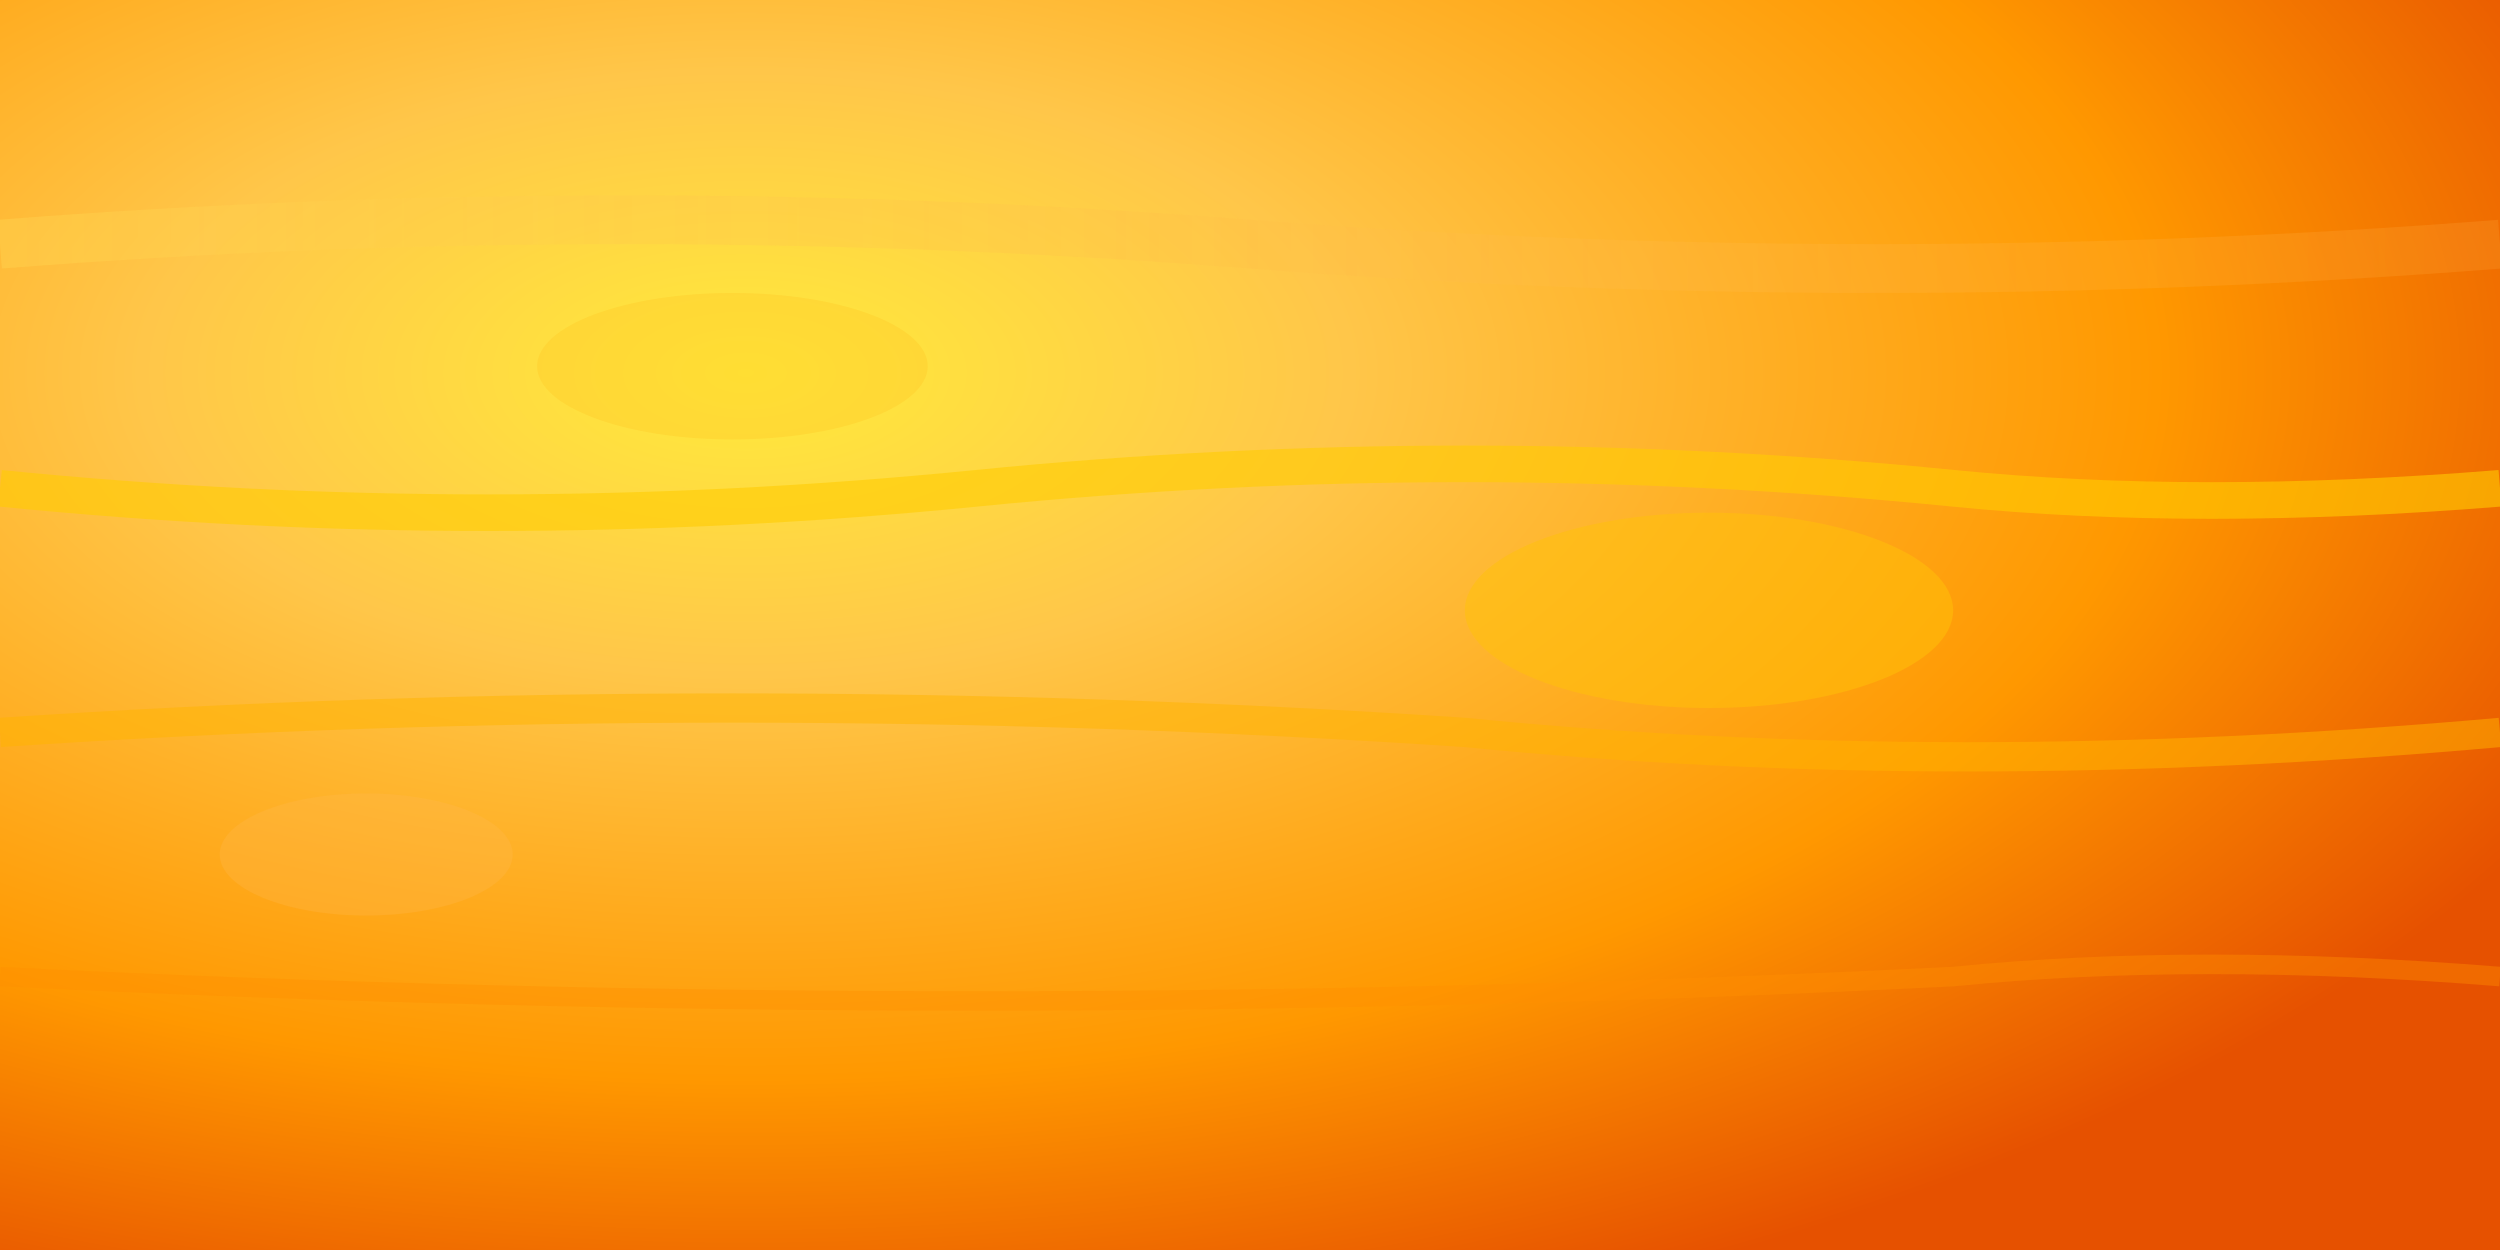
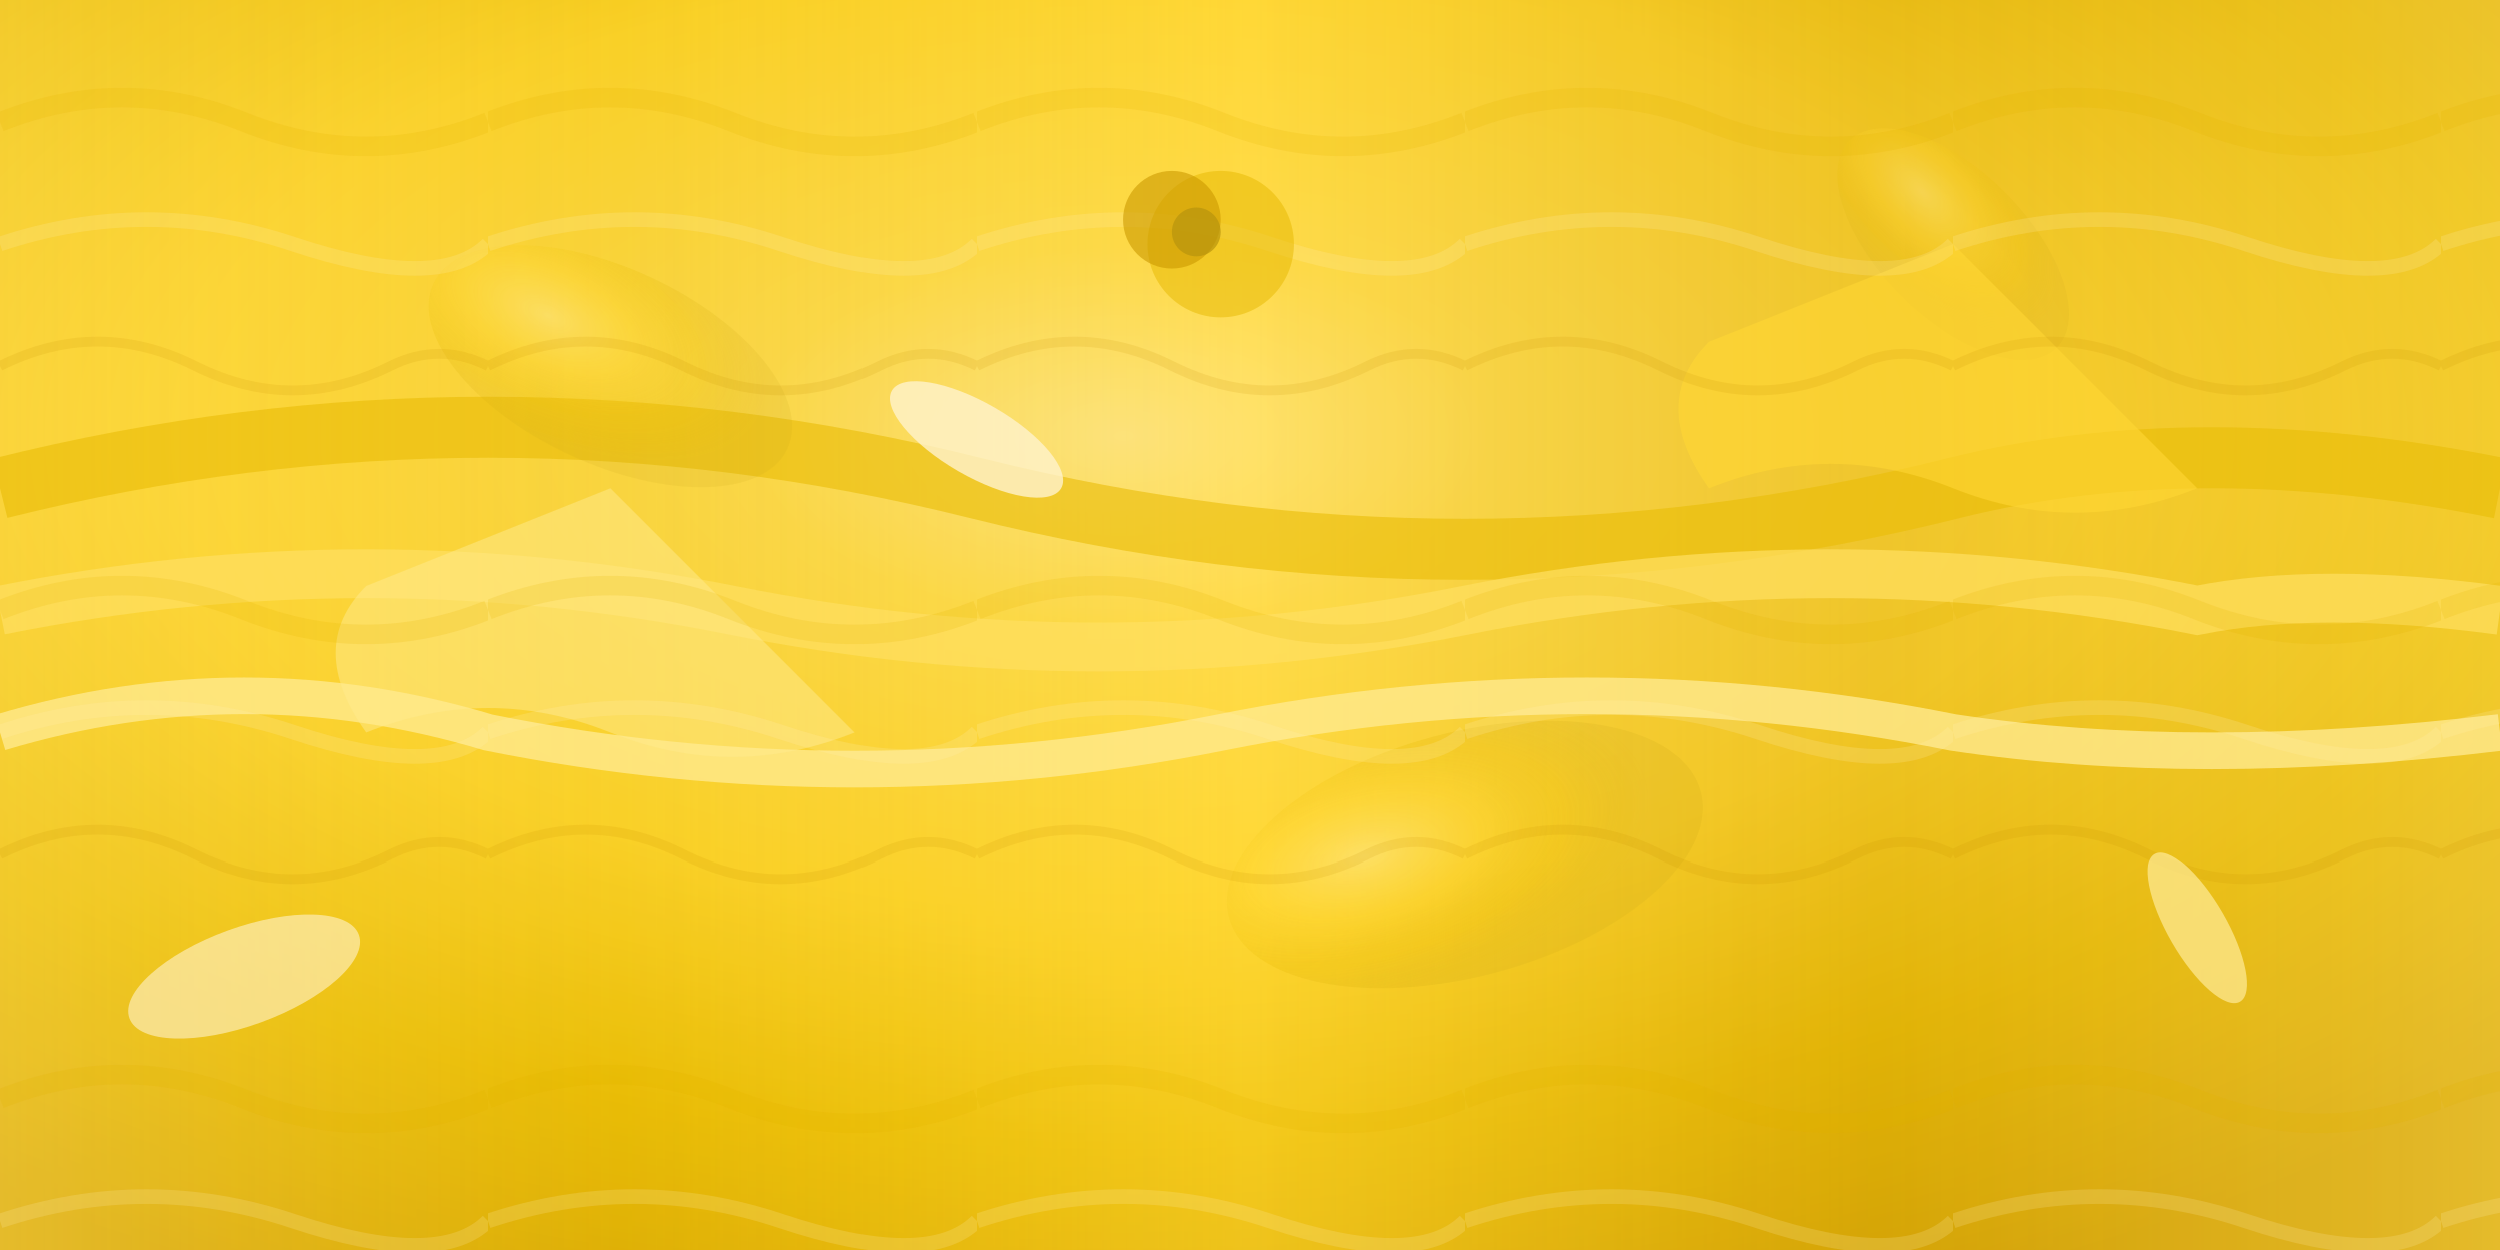
<svg xmlns="http://www.w3.org/2000/svg" width="1024" height="512">
  <defs>
-     <radialGradient id="venusGradient" cx="0.3" cy="0.3" r="0.8">
-       <stop offset="0%" style="stop-color:#FFEB3B;stop-opacity:1" />
-       <stop offset="30%" style="stop-color:#FFC649;stop-opacity:1" />
-       <stop offset="70%" style="stop-color:#FF9800;stop-opacity:1" />
-       <stop offset="100%" style="stop-color:#E65100;stop-opacity:1" />
+     <radialGradient id="venusBase" cx="45%" cy="35%" r="75%">
+       <stop offset="0%" style="stop-color:#FFF2CC;stop-opacity:1" />
+       <stop offset="20%" style="stop-color:#FFE066;stop-opacity:1" />
+       <stop offset="50%" style="stop-color:#FFD633;stop-opacity:1" />
+       <stop offset="75%" style="stop-color:#E6B800;stop-opacity:1" />
+       <stop offset="100%" style="stop-color:#CC9900;stop-opacity:1" />
    </radialGradient>
-     <linearGradient id="venusCloud1" x1="0%" y1="0%" x2="100%" y2="0%">
-       <stop offset="0%" style="stop-color:#FFD54F;stop-opacity:0.6" />
-       <stop offset="100%" style="stop-color:#FFAB40;stop-opacity:0.3" />
+     <radialGradient id="venusSwirl" cx="30%" cy="40%" r="60%">
+       <stop offset="0%" style="stop-color:#FFEB99;stop-opacity:0.8" />
+       <stop offset="40%" style="stop-color:#FFD633;stop-opacity:0.6" />
+       <stop offset="70%" style="stop-color:#E6B800;stop-opacity:0.4" />
+       <stop offset="100%" style="stop-color:#B8940D;stop-opacity:0.2" />
+     </radialGradient>
+     <linearGradient id="venusBands" x1="0%" y1="0%" x2="100%" y2="0%">
+       <stop offset="0%" style="stop-color:#FFE066;stop-opacity:0.6" />
+       <stop offset="25%" style="stop-color:#E6B800;stop-opacity:0.4" />
+       <stop offset="50%" style="stop-color:#FFD633;stop-opacity:0.7" />
+       <stop offset="75%" style="stop-color:#CC9900;stop-opacity:0.5" />
+       <stop offset="100%" style="stop-color:#FFE066;stop-opacity:0.6" />
    </linearGradient>
+     <pattern id="venusTexture" x="0" y="0" width="200" height="200" patternUnits="userSpaceOnUse">
+       <rect width="200" height="200" fill="#FFD633" opacity="0.3" />
+       <path d="M0,50 Q50,30 100,50 Q150,70 200,50" stroke="#E6B800" stroke-width="8" fill="none" opacity="0.5" />
+       <path d="M0,100 Q60,80 120,100 Q180,120 200,100" stroke="#FFEB99" stroke-width="6" fill="none" opacity="0.6" />
+       <path d="M0,150 Q40,130 80,150 Q120,170 160,150 Q180,140 200,150" stroke="#CC9900" stroke-width="4" fill="none" opacity="0.4" />
+     </pattern>
  </defs>
-   <rect width="100%" height="100%" fill="url(#venusGradient)" />
-   <path d="M0,100 Q256,80 512,100 T1024,100" stroke="url(#venusCloud1)" stroke-width="20" fill="none" opacity="0.7" />
-   <path d="M0,200 Q200,220 400,200 Q600,180 800,200 Q900,210 1024,200" stroke="#FFCC02" stroke-width="15" fill="none" opacity="0.6" />
-   <path d="M0,300 Q300,280 600,300 Q800,320 1024,300" stroke="#FFB300" stroke-width="12" fill="none" opacity="0.5" />
-   <path d="M0,400 Q400,420 800,400 Q900,390 1024,400" stroke="#FF8F00" stroke-width="8" fill="none" opacity="0.4" />
-   <ellipse cx="300" cy="150" rx="80" ry="30" fill="#FFCA28" opacity="0.4" />
-   <ellipse cx="700" cy="250" rx="100" ry="40" fill="#FFC107" opacity="0.5" />
-   <ellipse cx="150" cy="350" rx="60" ry="25" fill="#FFB74D" opacity="0.3" />
+   <rect width="100%" height="100%" fill="url(#venusBase)" />
+   <rect width="100%" height="100%" fill="url(#venusBands)" opacity="0.7" />
+   <path d="M0,200 Q200,150 400,200 Q600,250 800,200 Q900,175 1024,200" stroke="#E6B800" stroke-width="25" fill="none" opacity="0.6" />
+   <path d="M0,250 Q150,220 300,250 Q450,280 600,250 Q750,220 900,250 Q950,240 1024,250" stroke="#FFE066" stroke-width="20" fill="none" opacity="0.7" />
+   <path d="M0,300 Q100,270 200,300 Q350,330 500,300 Q650,270 800,300 Q900,315 1024,300" stroke="#FFEB99" stroke-width="15" fill="none" opacity="0.8" />
+   <ellipse cx="250" cy="150" rx="80" ry="40" fill="url(#venusSwirl)" transform="rotate(25 250 150)" opacity="0.6" />
+   <ellipse cx="600" cy="350" rx="100" ry="50" fill="url(#venusSwirl)" transform="rotate(-15 600 350)" opacity="0.7" />
+   <ellipse cx="800" cy="100" rx="60" ry="30" fill="url(#venusSwirl)" transform="rotate(45 800 100)" opacity="0.5" />
+   <path d="M150,300 Q200,280 250,300 Q300,320 350,300 Q325,275 300,250 Q275,225 250,200 Q200,220 150,240 Q125,265 150,300" fill="#FFEB99" opacity="0.5" />
+   <path d="M700,200 Q750,180 800,200 Q850,220 900,200 Q875,175 850,150 Q825,125 800,100 Q750,120 700,140 Q675,165 700,200" fill="#FFD633" opacity="0.6" />
+   <rect width="100%" height="100%" fill="url(#venusTexture)" opacity="0.4" />
+   <ellipse cx="400" cy="180" rx="40" ry="15" fill="#FFF2CC" opacity="0.8" transform="rotate(30 400 180)" />
+   <ellipse cx="100" cy="400" rx="50" ry="20" fill="#FFF2CC" opacity="0.6" transform="rotate(-20 100 400)" />
+   <ellipse cx="900" cy="380" rx="35" ry="12" fill="#FFEB99" opacity="0.7" transform="rotate(60 900 380)" />
+   <circle cx="500" cy="100" r="30" fill="#E6B800" opacity="0.5" />
+   <circle cx="480" cy="90" r="20" fill="#CC9900" opacity="0.6" />
+   <circle cx="490" cy="95" r="10" fill="#B8940D" opacity="0.7" />
</svg>
